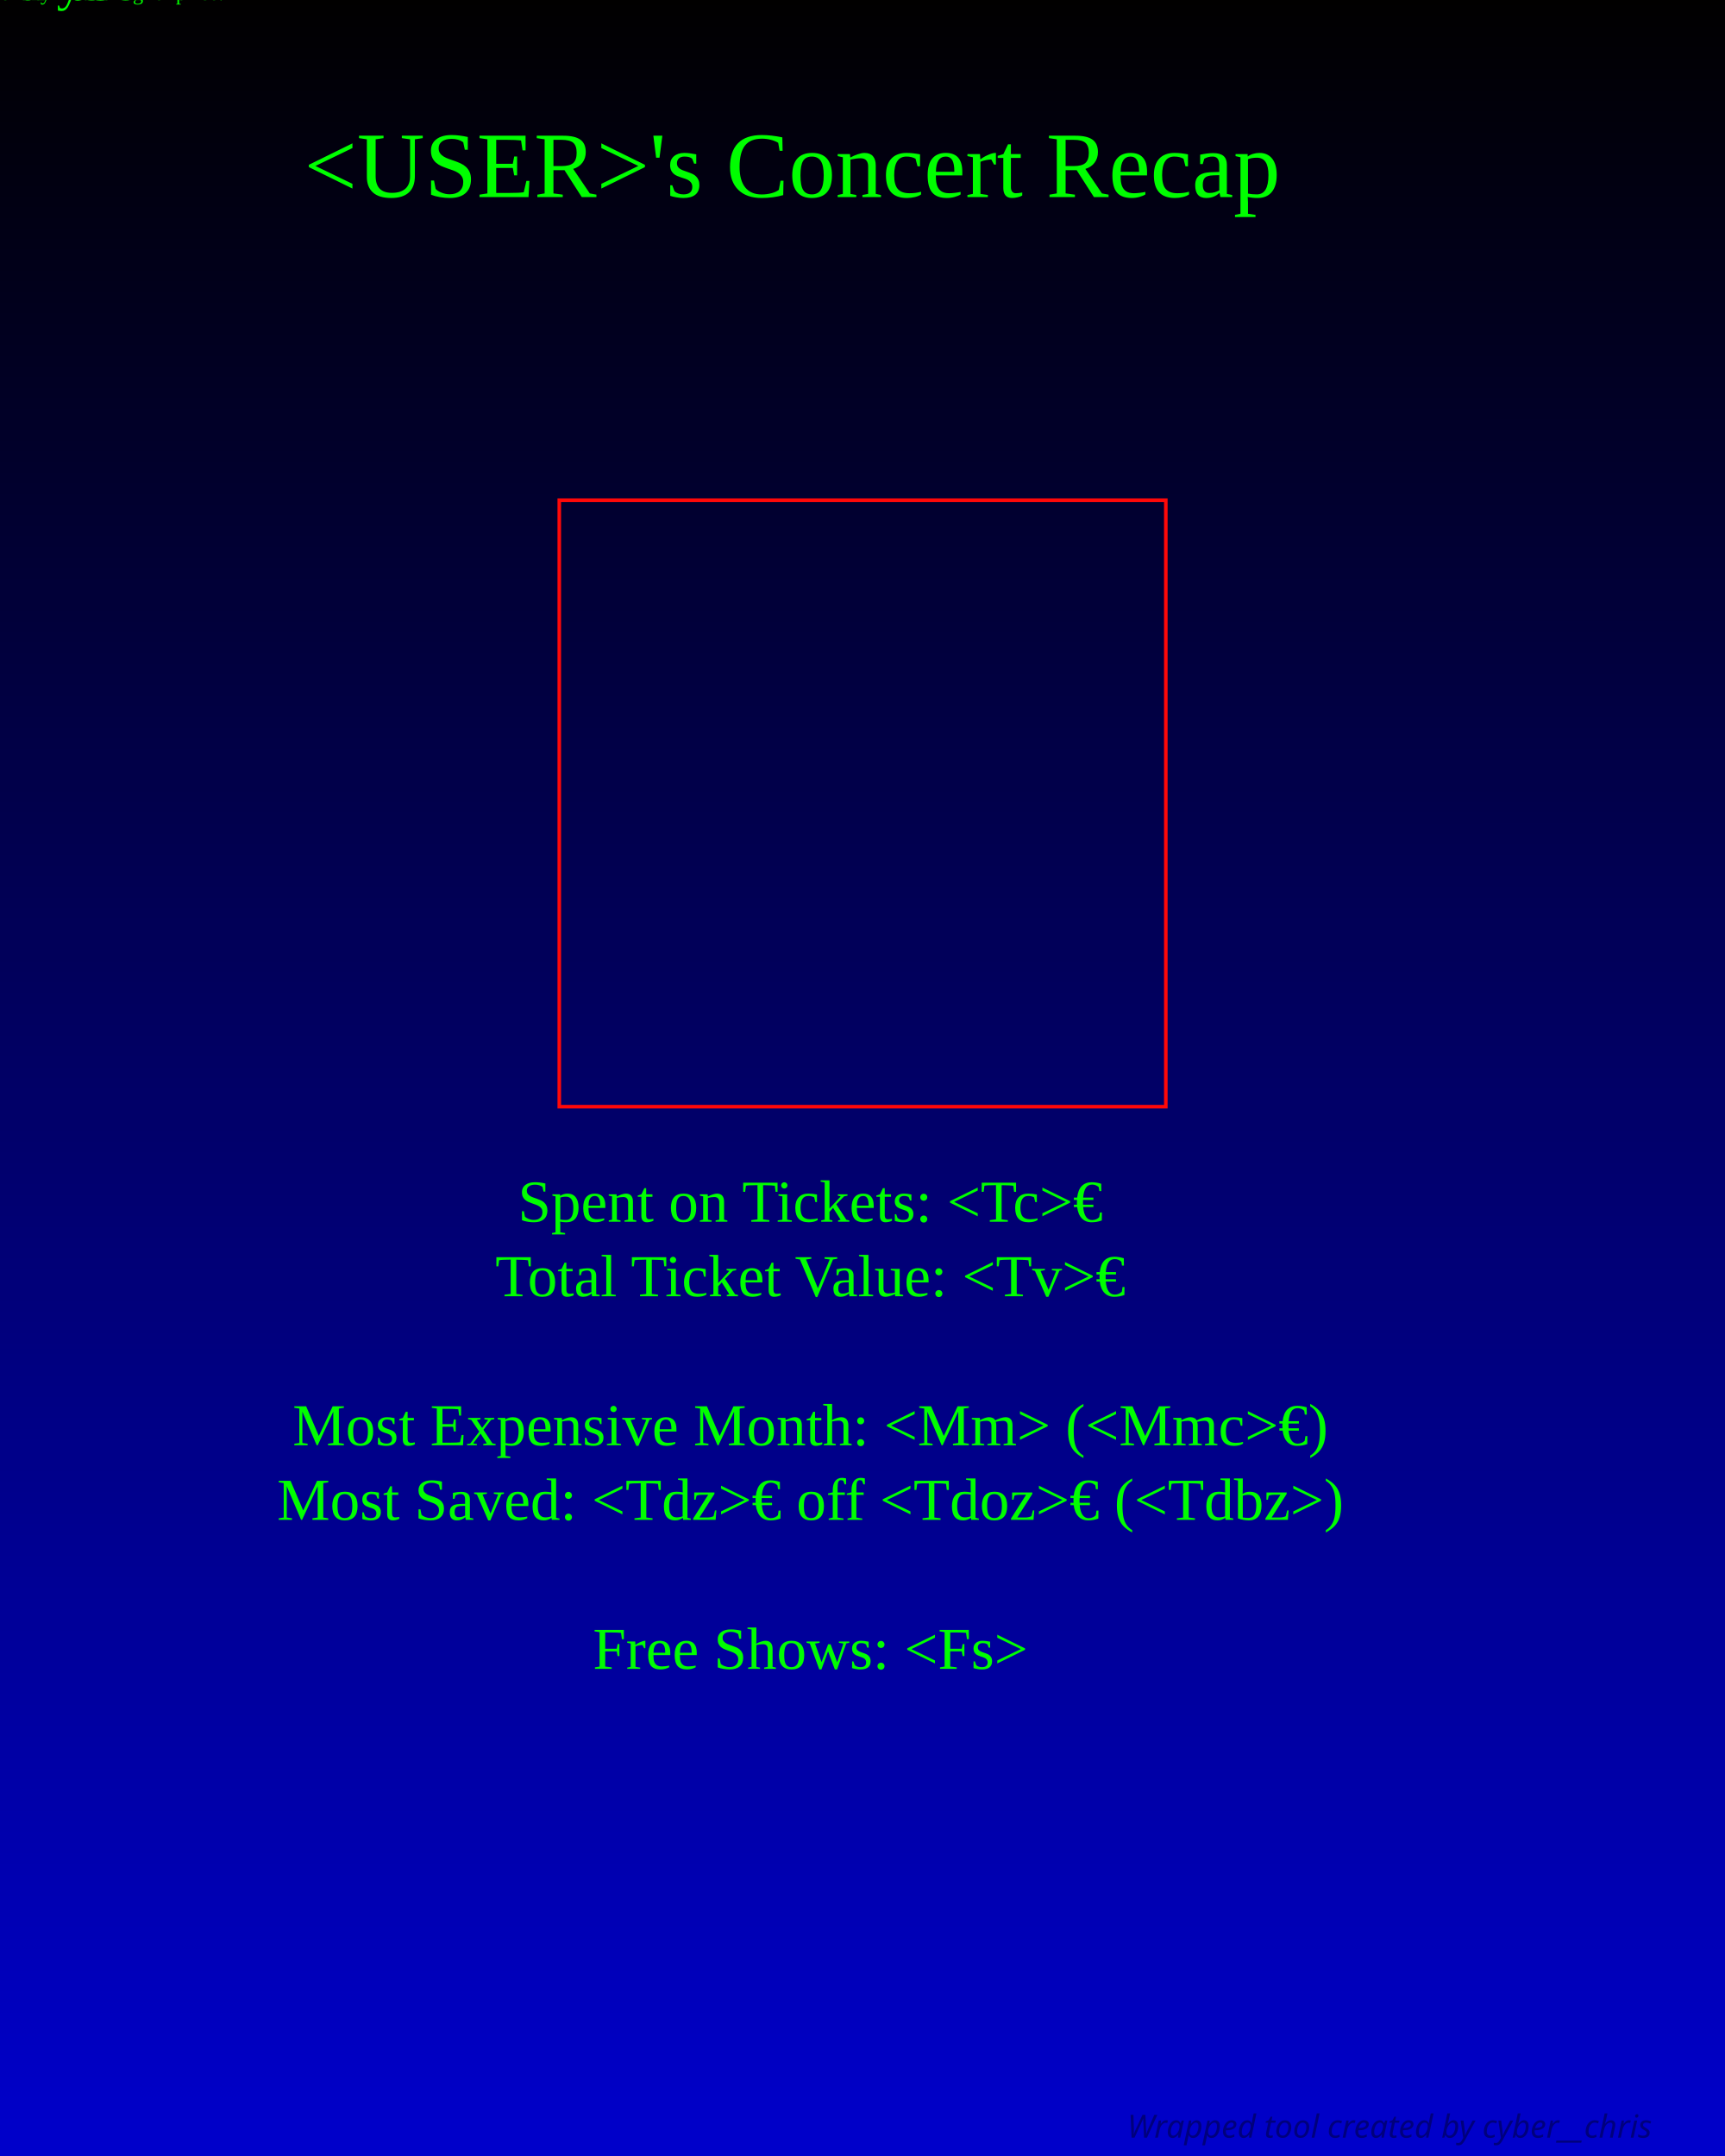
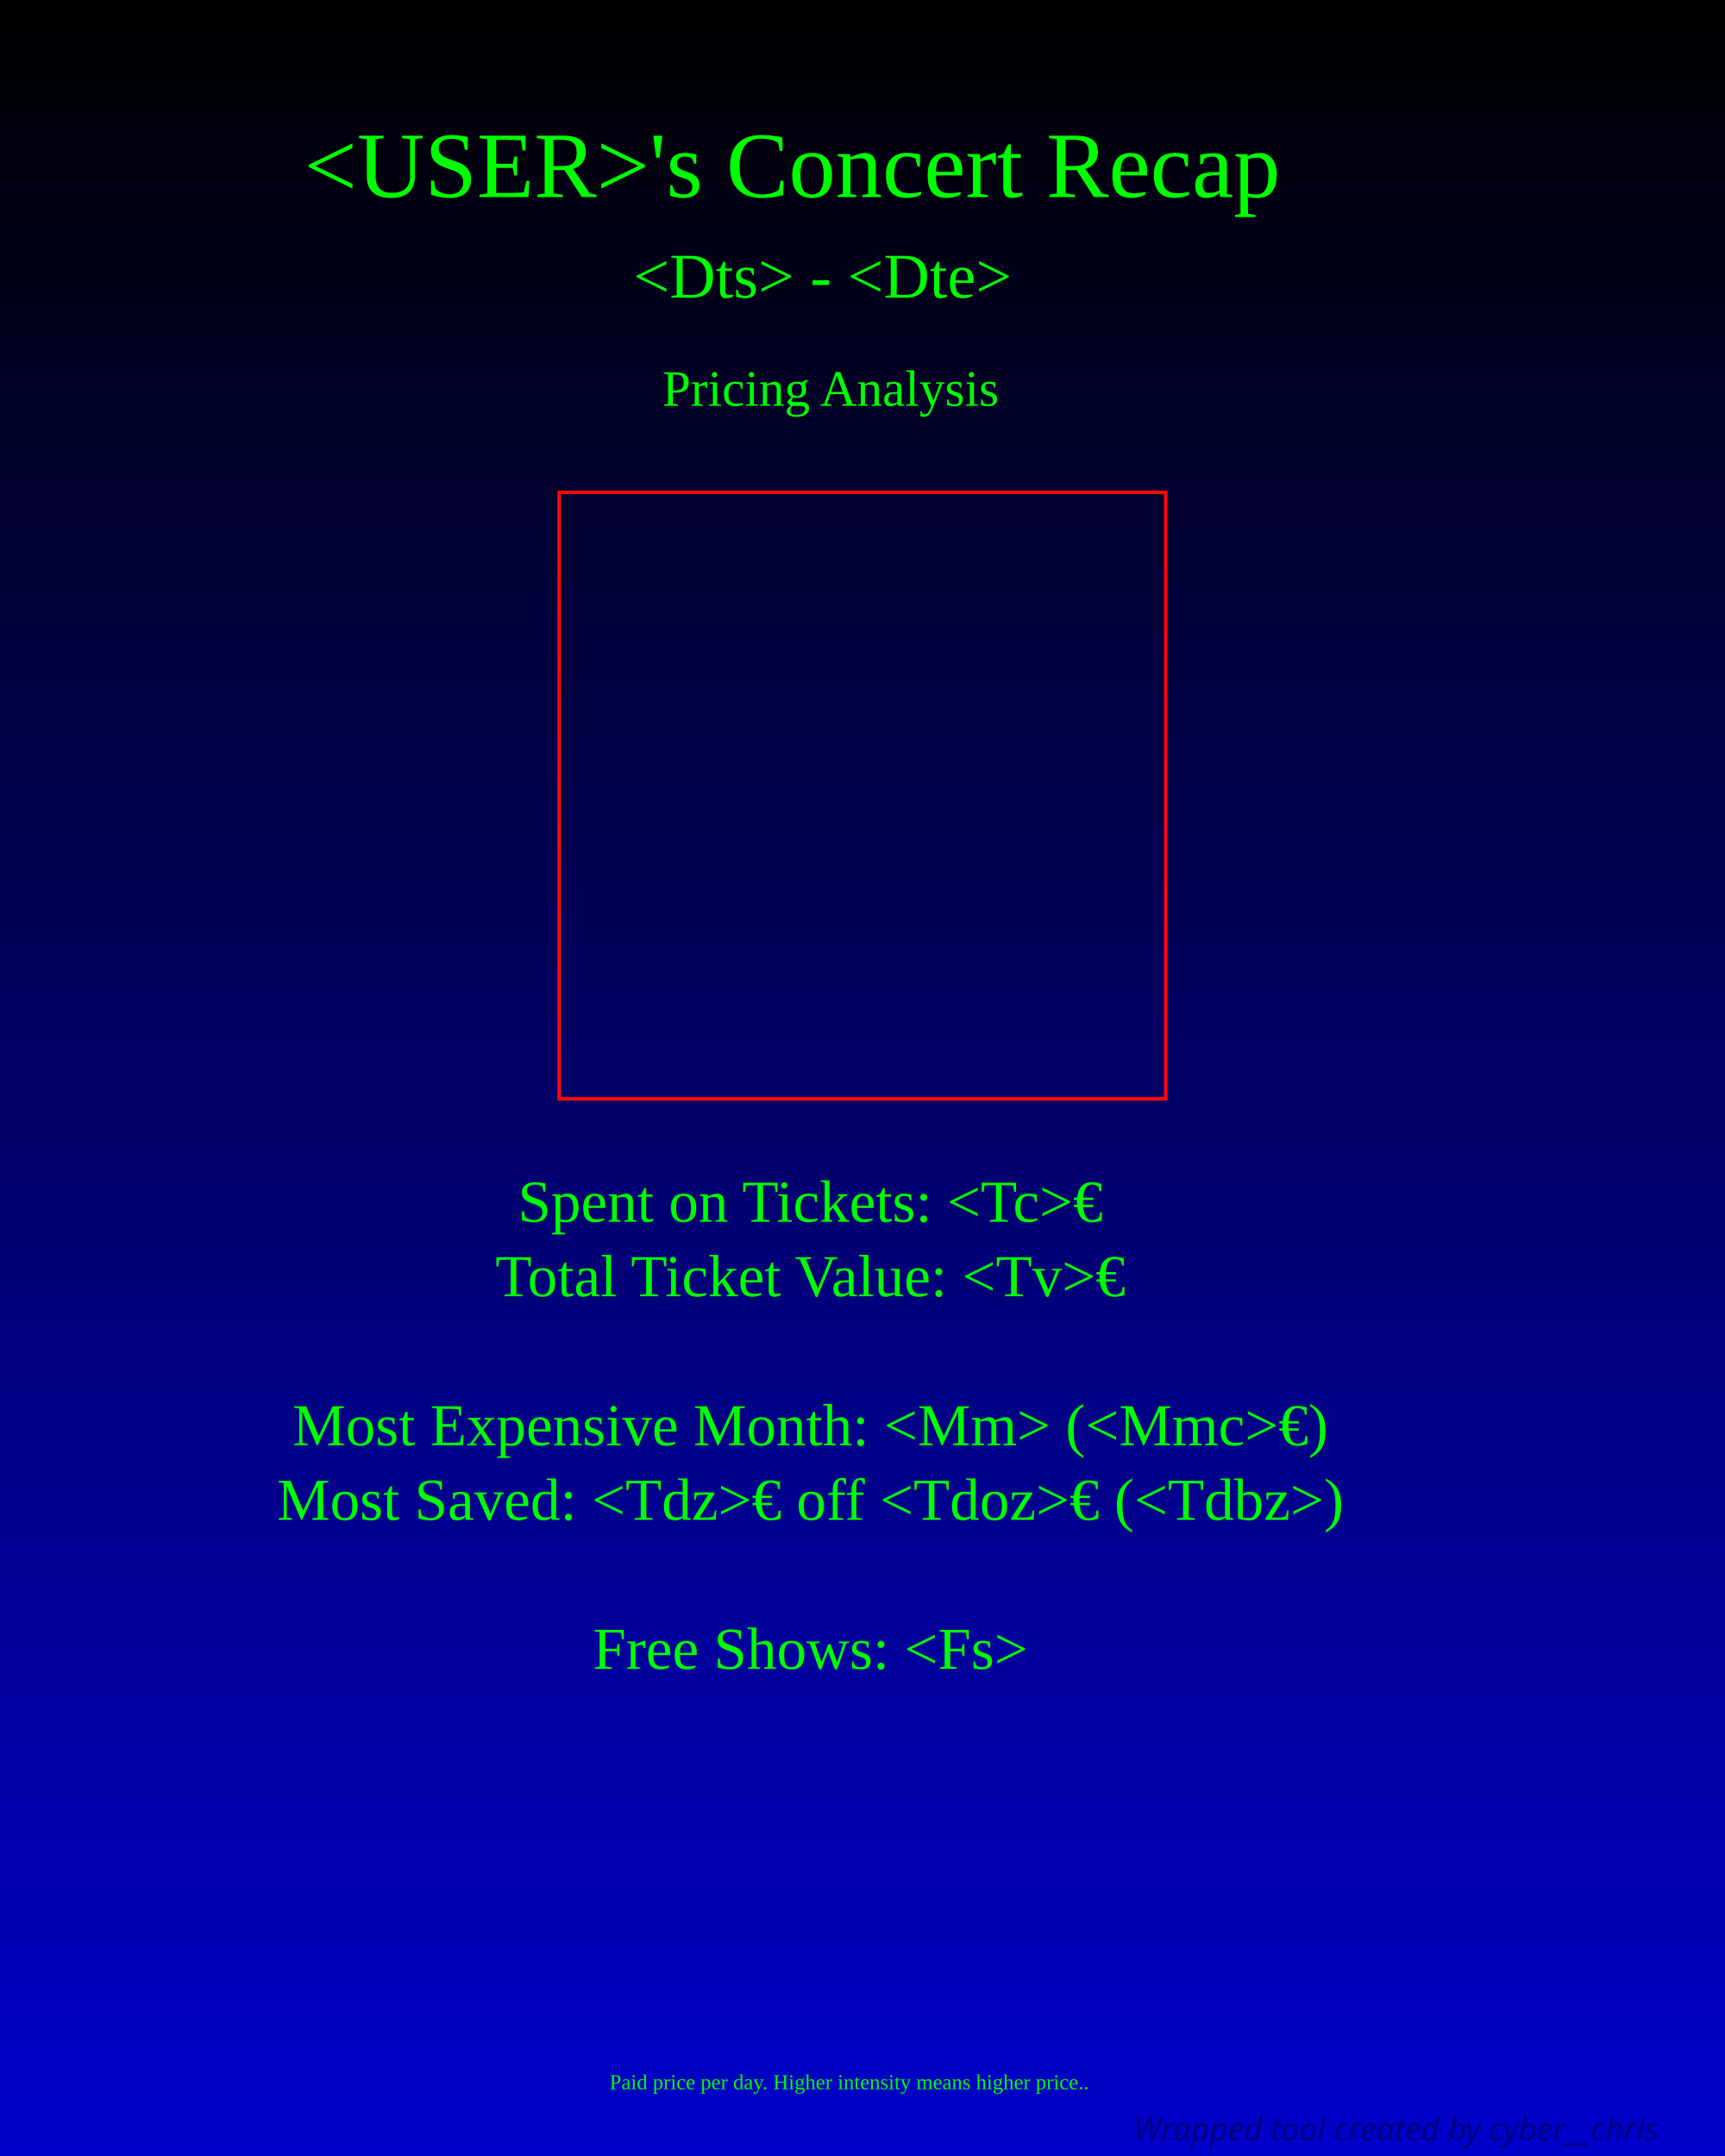
<svg xmlns="http://www.w3.org/2000/svg" xmlns:xlink="http://www.w3.org/1999/xlink" width="1080" height="1350" viewBox="0 0 1080 1350" version="1.1" id="svg1" xml:space="preserve">
  <defs id="defs1">
    <rect x="780.93" y="1044.32" width="299.07" height="35.68" id="rect4" />
    <rect x="40.778" y="84.638" width="1039.901" height="71.869" id="rect12" />
    <rect x="40.778" y="613.644" width="396.926" height="221.713" id="rect11" />
    <rect x="40.778" y="617.935" width="398.357" height="140.18" id="rect3" />
+     <pattern xlink:href="#pattern6-7" preserveAspectRatio="xMidYMid" id="pattern7" patternTransform="matrix(0.2389014,0,0,0.2389014,228.0576,249.6872)" />
+     <pattern patternUnits="userSpaceOnUse" width="29" height="20" patternTransform="translate(190,350)" preserveAspectRatio="xMidYMid" style="fill:#010000" id="pattern6-7">
+       <path style="fill:none;stroke:#010000;stroke-width:10;stroke-linecap:butt;stroke-dasharray:none;paint-order:stroke markers fill;stop-color:#010000" d="M 0,5 C 19,5 10,15 29,15" id="path4-2" />
+     </pattern>
    <linearGradient id="linearGradient3">
      <stop style="stop-color:#010000;stop-opacity:1;" offset="0" id="stop3" />
      <stop style="stop-color:#0000fe;stop-opacity:1" offset="1" id="stop4" />
    </linearGradient>
    <linearGradient xlink:href="#linearGradient3" id="linearGradient4" x1="540" y1="0" x2="540.03" y2="1351.384" gradientUnits="userSpaceOnUse" gradientTransform="scale(1,1.25)" />
  </defs>
  <g id="layer2" style="display:inline">
-     <rect style="fill:url(#linearGradient4);fill-opacity:1;stroke-width:1.118" id="rect2" width="1080" height="1350" x="0" y="0" />
-     <g id="layer4" style="display:inline">
-       <text xml:space="preserve" style="font-style:italic;font-size:20px;font-family:sans-serif;-inkscape-font-specification:'sans-serif Italic';text-align:end;writing-mode:lr-tb;direction:ltr;text-anchor:end;fill:#000000;fill-opacity:0.382;stroke:#ff0808;stroke-width:1.034;stroke-opacity:0" x="1070.603" y="1338.519" id="text14">
-         <tspan id="tspan14" x="1070.603" y="1338.519" dx="0 0 0 0 0 0 0 0 0 0 0 0 0 0 0 0 0 0 0 0 0 0 0 0 0 0 0 0 0 0 2.28">Wrapped tool created by cyber__chris</tspan>
-       </text>
-     </g>
+     <rect style="display:inline;fill:url(#linearGradient4);fill-opacity:1;stroke-width:1.118" id="rect2" width="1080" height="1350" x="0" y="0" />
+     <text xml:space="preserve" style="font-style:italic;font-size:20px;font-family:sans-serif;-inkscape-font-specification:'sans-serif Italic';text-align:end;writing-mode:lr-tb;direction:ltr;text-anchor:end;display:inline;fill:#000000;fill-opacity:0.382;stroke:#ff0808;stroke-width:1.034;stroke-opacity:0" x="1064.314" y="1340.247" id="text14">
+       <tspan id="tspan14" x="1064.314" y="1340.247" dx="0 0 0 0 0 0 0 0 0 0 0 0 0 0 0 0 0 0 0 0 0 0 0 0 0 0 0 0 0 0 2.28">Wrapped tool created by cyber__chris</tspan>
+     </text>
  </g>
  <g id="layer1" style="display:inline">
+     <text xml:space="preserve" style="display:inline;font-size:32px;text-align:center;writing-mode:lr-tb;direction:ltr;text-anchor:middle;fill:#00fe00;stroke:#ff0808;stroke-width:1.034;stroke-opacity:0" x="540.03" y="254.092" id="text17">
+       <tspan id="tspan17" x="540.03" y="254.092" style="font-size:32px;fill:#00fe00">Pricing Analysis</tspan>
+     </text>
    <text xml:space="preserve" style="font-size:58.667px;text-align:start;writing-mode:lr-tb;direction:ltr;text-anchor:start;display:inline;fill:#00fe00;stroke-width:0.526" x="529.718" y="123.395" id="text1">
      <tspan id="tspan1" x="540.03" y="123.395" style="font-size:58.667px;text-align:center;text-anchor:middle;fill:#00fe00;stroke-width:0.526">&lt;USER&gt;'s Concert Recap </tspan>
    </text>
    <text xml:space="preserve" style="font-size:40px;text-align:start;writing-mode:lr-tb;direction:ltr;text-anchor:start;display:inline;fill:#00fe00;stroke-width:0.327" x="540.03" y="186.378" id="text1-3">
-       <tspan id="tspan1-6" x="0" y="0" style="font-size:40px;text-align:center;text-anchor:middle;fill:#00fe00;stroke-width:0.327">&lt;Dts&gt; - &lt;Dte&gt;</tspan>
+       <tspan id="tspan1-6" x="540.03" y="186.378" style="font-size:40px;text-align:center;text-anchor:middle;fill:#00fe00;stroke-width:0.327">&lt;Dts&gt; - &lt;Dte&gt;</tspan>
    </text>
  </g>
  <g id="layer3">
+     <text xml:space="preserve" style="font-size:45.869px;text-align:start;writing-mode:lr-tb;direction:ltr;text-anchor:start;display:inline;fill:none;stroke:url(#pattern7);stroke-width:0.247;stroke-linecap:butt;stroke-linejoin:miter;stroke-dasharray:none;stroke-opacity:1" x="240.003" y="203.819" id="text7">
+       <tspan id="tspan7" x="240.003" y="203.819" style="fill:#00fe00;stroke:#ff0808;stroke-width:0.247;stroke-opacity:0" />
+     </text>
    <text xml:space="preserve" style="font-size:37.333px;text-align:center;writing-mode:lr-tb;direction:ltr;text-anchor:middle;display:inline;fill:#00fe00;stroke:#ff0808;stroke-width:1.034;stroke-linecap:butt;stroke-linejoin:miter;stroke-dasharray:none;stroke-opacity:0" x="540.03" y="764.984" id="text9">
      <tspan x="540.03" y="764.984" style="font-size:37.333px;fill:#00fe00" id="tspan8">Spent on Tickets: &lt;Tc&gt;€</tspan>
      <tspan x="540.03" y="811.651" style="font-size:37.333px;fill:#00fe00" id="tspan18">Total Ticket Value: &lt;Tv&gt;€</tspan>
      <tspan x="540.03" y="858.317" style="font-size:37.333px;fill:#00fe00" id="tspan2" />
      <tspan x="540.03" y="904.984" style="font-size:37.333px;fill:#00fe00" id="tspan21">Most Expensive Month: &lt;Mm&gt; (&lt;Mmc&gt;€)</tspan>
      <tspan x="540.03" y="951.651" style="font-size:37.333px;fill:#00fe00" id="tspan4">Most Saved: &lt;Tdz&gt;€ off &lt;Tdoz&gt;€ (&lt;Tdbz&gt;)</tspan>
      <tspan x="540.03" y="998.317" style="font-size:37.333px;fill:#00fe00" id="tspan3" />
      <tspan x="540.03" y="1044.984" style="font-size:37.333px;fill:#00fe00" id="tspan20">Free Shows: &lt;Fs&gt;</tspan>
      <tspan x="540.03" y="1091.651" style="font-size:37.333px;fill:#00fe00" id="tspan16" />
    </text>
-     <text xml:space="preserve" style="font-size:32px;text-align:center;writing-mode:lr-tb;direction:ltr;text-anchor:middle;display:inline;fill:#00fe00;stroke:#ff0808;stroke-width:1.034;stroke-opacity:0" x="540.03" y="254.092" id="text17">
-       <tspan id="tspan17" x="0" y="0" style="font-size:32px;fill:#00fe00">Pricing Analysis</tspan>
-     </text>
-     <text xml:space="preserve" style="font-size:13.333px;text-align:center;writing-mode:lr-tb;direction:ltr;text-anchor:middle;display:inline;fill:#00fe00;stroke:#ff0808;stroke-width:1.034;stroke-opacity:0" x="540.03" y="1308.189" id="text17-6">
-       <tspan id="tspan17-5" x="0" y="0" style="font-size:13.333px;fill:#00fe00">Paid price per day. Higher intensity means higher price.</tspan>
+     <text xml:space="preserve" style="font-size:13.333px;text-align:center;writing-mode:lr-tb;direction:ltr;text-anchor:middle;fill:#00fe00;stroke:#ff0808;stroke-width:1.034;stroke-opacity:0" x="540.03" y="1308.189" id="text17-6">
+       <tspan id="tspan17-5" x="540.03" y="1308.189" style="font-size:13.333px;fill:#00fe00">Paid price per day. Higher intensity means higher price..</tspan>
    </text>
  </g>
-   <rect style="display:inline;fill:none;stroke:#ff0808;stroke-width:2.24;stroke-linecap:butt;stroke-linejoin:miter;stroke-dasharray:none;stroke-opacity:1" id="rect1" width="379.745" height="379.745" x="350.157" y="313.209" />
+   <rect style="display:inline;fill:none;stroke:#ff0808;stroke-width:2.24;stroke-linecap:butt;stroke-linejoin:miter;stroke-dasharray:none;stroke-opacity:1" id="rect1" width="379.745" height="379.745" x="350.12" y="308.283" />
</svg>
